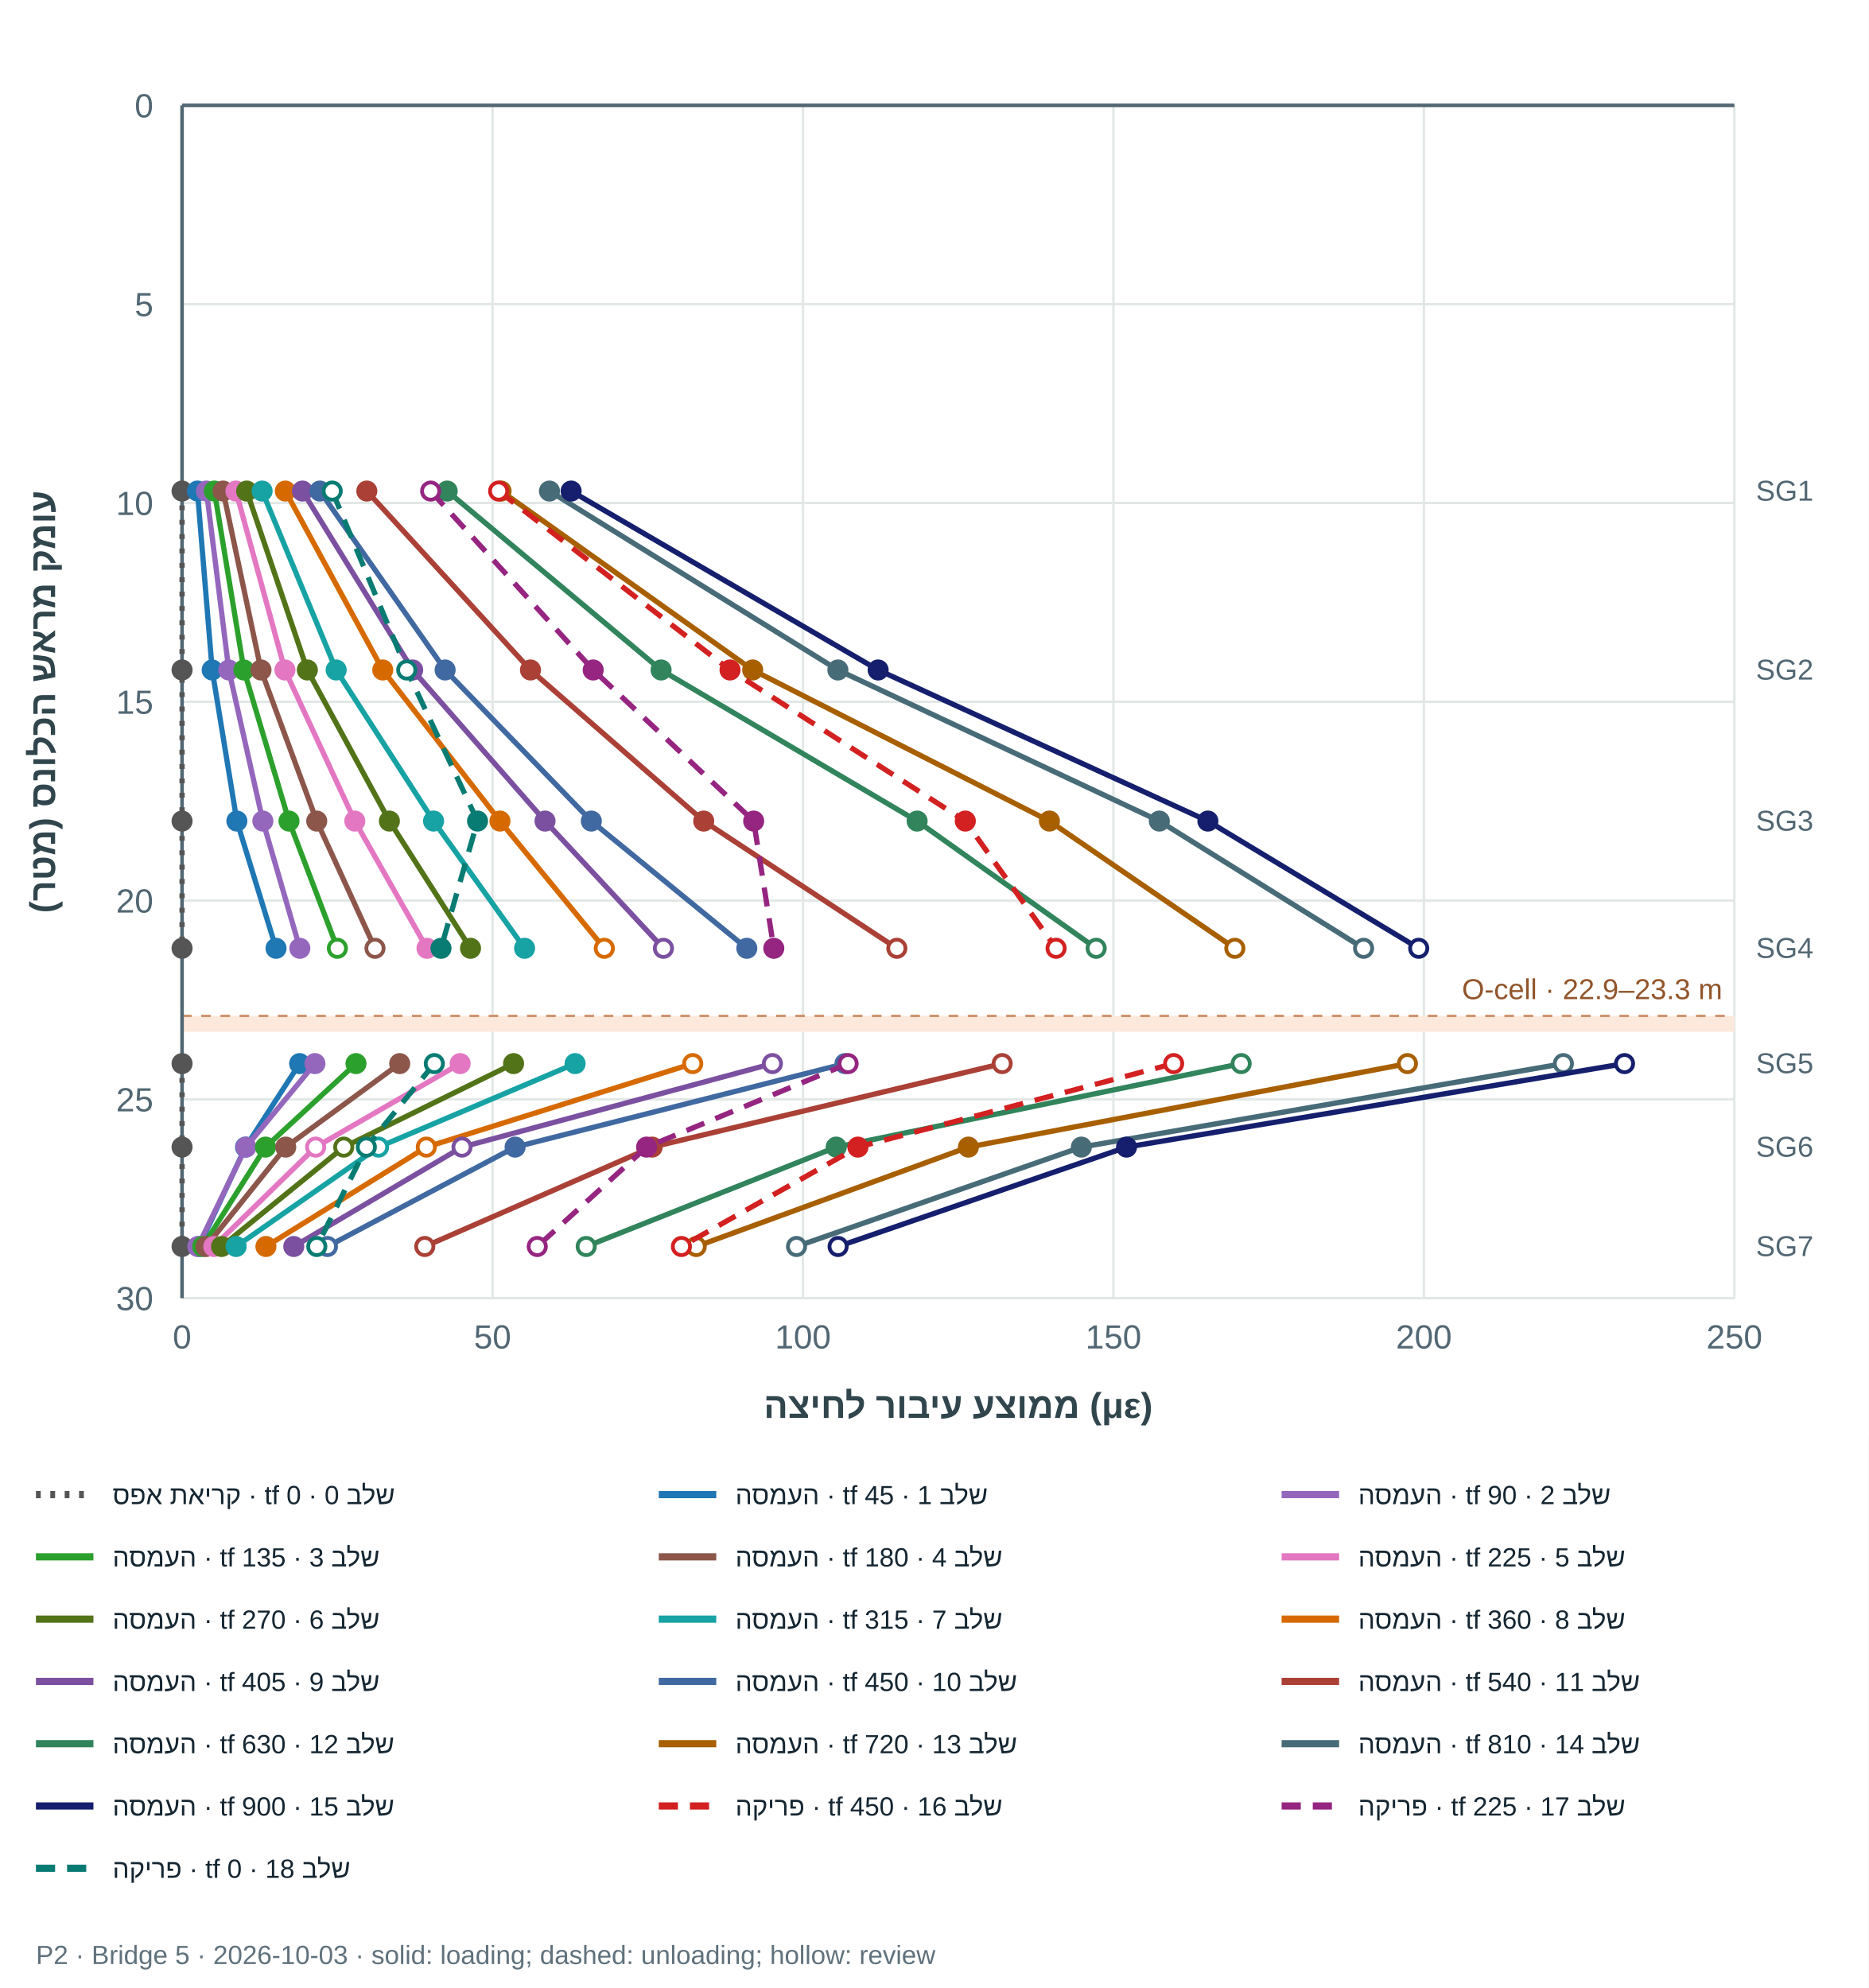
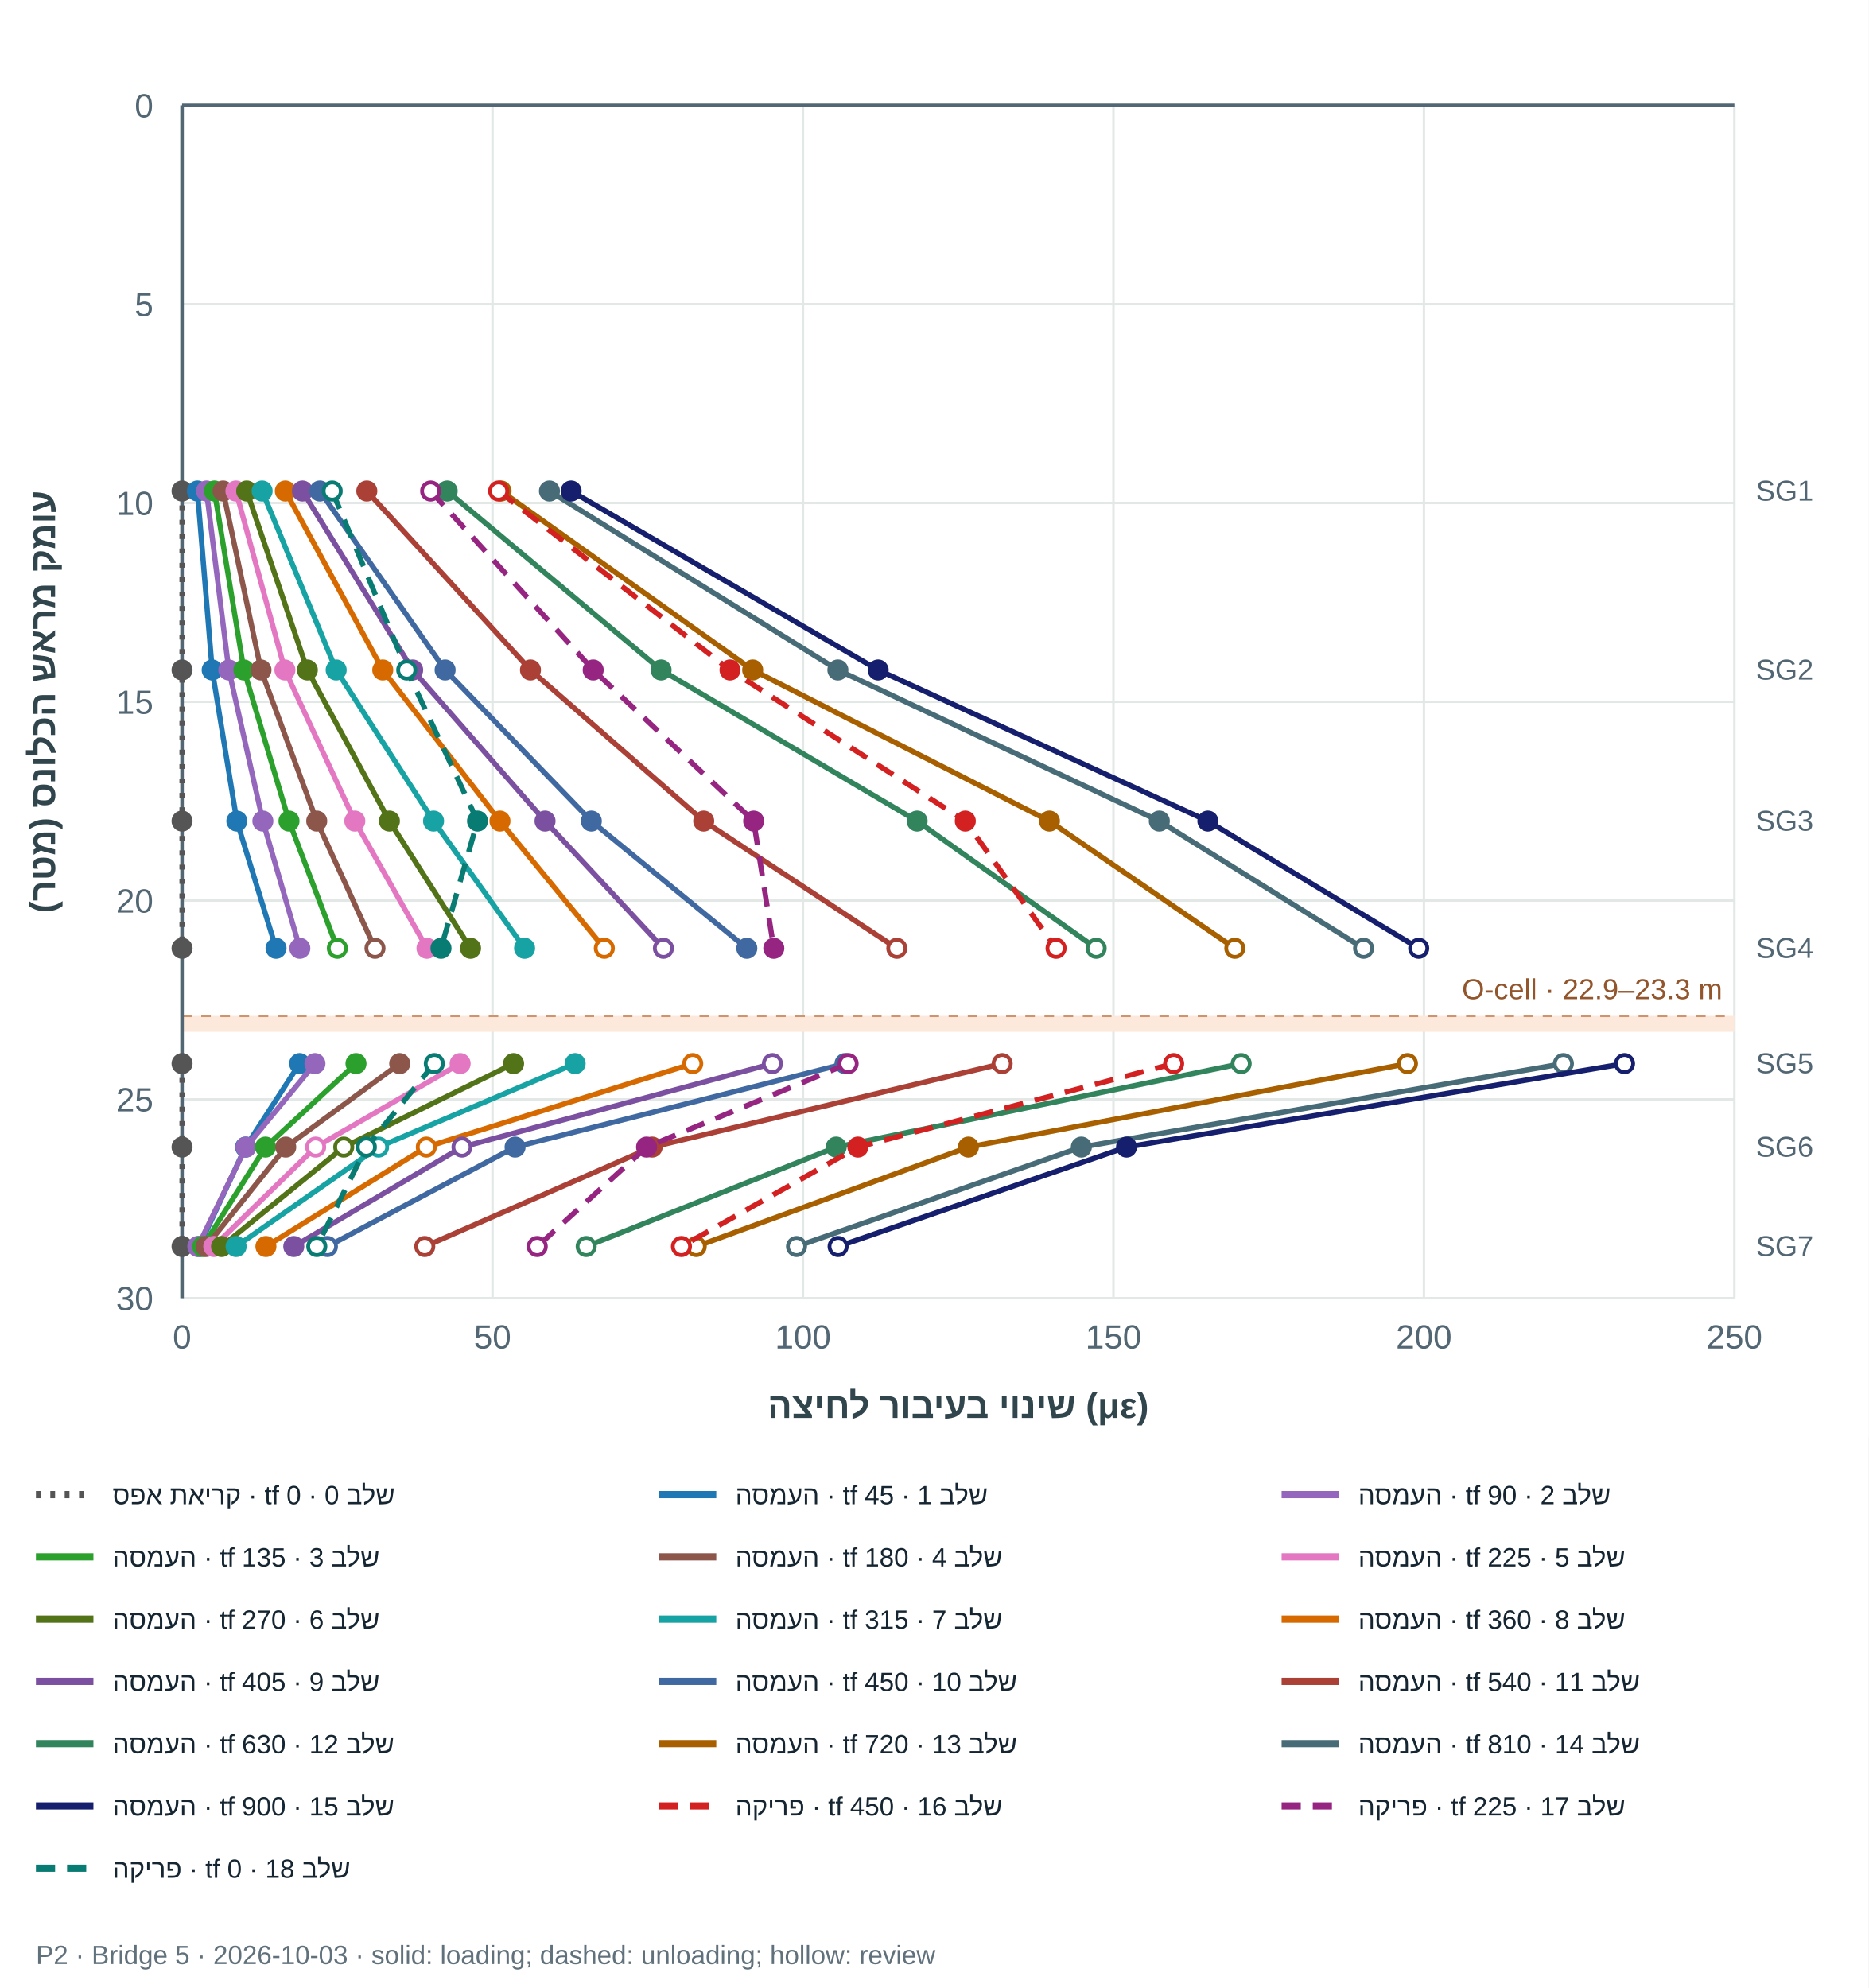
<svg xmlns="http://www.w3.org/2000/svg" viewBox="0 0 780 830" role="img" aria-label="פרופיל עיבור מול עומק · כל שלבי הבדיקה" data-x-min="0" data-x-max="250" data-y-min="0" data-y-max="30" style="font-family:Arial,sans-serif">
  <rect width="780" height="830" fill="white" />
  <rect width="780" height="600" fill="white" />
  <line x1="76" y1="44" x2="76" y2="542" stroke="#e2e8e6" />
  <text x="76" y="563" text-anchor="middle" fill="#526773" font-size="14">0</text>
  <line x1="205.6" y1="44" x2="205.6" y2="542" stroke="#e2e8e6" />
  <text x="205.6" y="563" text-anchor="middle" fill="#526773" font-size="14">50</text>
  <line x1="335.2" y1="44" x2="335.2" y2="542" stroke="#e2e8e6" />
  <text x="335.2" y="563" text-anchor="middle" fill="#526773" font-size="14">100</text>
  <line x1="464.8" y1="44" x2="464.8" y2="542" stroke="#e2e8e6" />
  <text x="464.8" y="563" text-anchor="middle" fill="#526773" font-size="14">150</text>
  <line x1="594.4" y1="44" x2="594.4" y2="542" stroke="#e2e8e6" />
  <text x="594.4" y="563" text-anchor="middle" fill="#526773" font-size="14">200</text>
  <line x1="724" y1="44" x2="724" y2="542" stroke="#e2e8e6" />
  <text x="724" y="563" text-anchor="middle" fill="#526773" font-size="14">250</text>
  <line x1="76" y1="44" x2="724" y2="44" stroke="#e2e8e6" />
  <text x="64" y="49" text-anchor="end" fill="#526773" font-size="14">0</text>
  <line x1="76" y1="127" x2="724" y2="127" stroke="#e2e8e6" />
  <text x="64" y="132" text-anchor="end" fill="#526773" font-size="14">5</text>
  <line x1="76" y1="210" x2="724" y2="210" stroke="#e2e8e6" />
  <text x="64" y="215" text-anchor="end" fill="#526773" font-size="14">10</text>
  <line x1="76" y1="293" x2="724" y2="293" stroke="#e2e8e6" />
  <text x="64" y="298" text-anchor="end" fill="#526773" font-size="14">15</text>
  <line x1="76" y1="376" x2="724" y2="376" stroke="#e2e8e6" />
  <text x="64" y="381" text-anchor="end" fill="#526773" font-size="14">20</text>
  <line x1="76" y1="459" x2="724" y2="459" stroke="#e2e8e6" />
  <text x="64" y="464" text-anchor="end" fill="#526773" font-size="14">25</text>
  <line x1="76" y1="542" x2="724" y2="542" stroke="#e2e8e6" />
  <text x="64" y="547" text-anchor="end" fill="#526773" font-size="14">30</text>
  <rect x="76" y="424.14" width="648" height="6.64" fill="#fce9dc" />
  <line x1="76" y1="424.14" x2="724" y2="424.14" stroke="#cf936d" stroke-dasharray="4 4" />
  <text x="719" y="417.14" text-anchor="end" fill="#92552c" font-size="12">O-cell · 22.9–23.3 m</text>
  <line x1="76" y1="44" x2="724" y2="44" stroke="#526773" stroke-width="1.5" />
  <line x1="76" y1="44" x2="76" y2="542" stroke="#526773" stroke-width="1.5" />
  <text x="733" y="209.02" fill="#526773" font-size="12">SG1</text>
  <text x="733" y="283.72" fill="#526773" font-size="12">SG2</text>
  <text x="733" y="346.8" fill="#526773" font-size="12">SG3</text>
  <text x="733" y="399.92" fill="#526773" font-size="12">SG4</text>
  <text x="733" y="448.06" fill="#526773" font-size="12">SG5</text>
  <text x="733" y="482.92" fill="#526773" font-size="12">SG6</text>
  <text x="733" y="524.42" fill="#526773" font-size="12">SG7</text>
  <g class="stage-series" data-stage="0" data-phase="Baseline" stroke="#555555" fill="#555555">
    <polyline points="76,205.02 76,279.72 76,342.8 76,395.92" fill="none" stroke-width="2.2" stroke-dasharray="2 4" stroke-linejoin="round" />
    <circle cx="76" cy="205.02" r="3.6" stroke-width="1.6" fill="#555555" />
    <circle cx="76" cy="279.72" r="3.6" stroke-width="1.6" fill="#555555" />
    <circle cx="76" cy="342.8" r="3.6" stroke-width="1.6" fill="#555555" />
    <circle cx="76" cy="395.92" r="3.6" stroke-width="1.6" fill="#555555" />
    <polyline points="76,444.06 76,478.92 76,520.42" fill="none" stroke-width="2.2" stroke-dasharray="2 4" stroke-linejoin="round" />
    <circle cx="76" cy="444.06" r="3.6" stroke-width="1.6" fill="#555555" />
    <circle cx="76" cy="478.92" r="3.6" stroke-width="1.6" fill="#555555" />
    <circle cx="76" cy="520.42" r="3.6" stroke-width="1.6" fill="#555555" />
  </g>
  <g class="stage-series" data-stage="1" data-phase="Loading" stroke="#1f77b4" fill="#1f77b4">
    <polyline points="82.415,205.02 88.571,279.72 98.877,342.8 115.229,395.92" fill="none" stroke-width="2.2" stroke-dasharray="" stroke-linejoin="round" />
    <circle cx="82.415" cy="205.02" r="3.6" stroke-width="1.6" fill="#1f77b4" />
    <circle cx="88.571" cy="279.72" r="3.6" stroke-width="1.6" fill="#1f77b4" />
    <circle cx="98.877" cy="342.8" r="3.6" stroke-width="1.6" fill="#1f77b4" />
    <circle cx="115.229" cy="395.92" r="3.6" stroke-width="1.6" fill="#1f77b4" />
    <polyline points="125.076,444.06 102.476,478.92 83.116,520.42" fill="none" stroke-width="2.2" stroke-dasharray="" stroke-linejoin="round" />
    <circle cx="125.076" cy="444.06" r="3.6" stroke-width="1.6" fill="#1f77b4" />
    <circle cx="102.476" cy="478.92" r="3.6" stroke-width="1.6" fill="#1f77b4" />
    <circle cx="83.116" cy="520.42" r="3.6" stroke-width="1.6" fill="#1f77b4" />
  </g>
  <g class="stage-series" data-stage="2" data-phase="Loading" stroke="#9467bd" fill="#9467bd">
    <polyline points="86.189,205.02 95.516,279.72 109.729,342.8 125.162,395.92" fill="none" stroke-width="2.2" stroke-dasharray="" stroke-linejoin="round" />
    <circle cx="86.189" cy="205.02" r="3.6" stroke-width="1.6" fill="#9467bd" />
    <circle cx="95.516" cy="279.72" r="3.6" stroke-width="1.6" fill="#9467bd" />
    <circle cx="109.729" cy="342.8" r="3.6" stroke-width="1.6" fill="#9467bd" />
    <circle cx="125.162" cy="395.92" r="3.6" stroke-width="1.6" fill="#9467bd" />
    <polyline points="131.469,444.06 102.666,478.92 82.577,520.42" fill="none" stroke-width="2.2" stroke-dasharray="" stroke-linejoin="round" />
    <circle cx="131.469" cy="444.06" r="3.6" stroke-width="1.6" fill="#9467bd" />
    <circle cx="102.666" cy="478.92" r="3.6" stroke-width="1.6" fill="#9467bd" />
    <circle cx="82.577" cy="520.42" r="3.6" stroke-width="1.6" fill="#9467bd" />
  </g>
  <g class="stage-series" data-stage="3" data-phase="Loading" stroke="#2ca02c" fill="#2ca02c">
    <polyline points="89.488,205.02 101.811,279.72 120.64,342.8 140.833,395.92" fill="none" stroke-width="2.2" stroke-dasharray="" stroke-linejoin="round" />
    <circle cx="89.488" cy="205.02" r="3.6" stroke-width="1.6" fill="#2ca02c" />
    <circle cx="101.811" cy="279.72" r="3.6" stroke-width="1.6" fill="#2ca02c" />
    <circle cx="120.64" cy="342.8" r="3.6" stroke-width="1.6" fill="#2ca02c" />
    <circle cx="140.833" cy="395.92" r="3.6" stroke-width="1.6" fill="white" />
    <polyline points="148.605,444.06 110.831,478.92 84.609,520.42" fill="none" stroke-width="2.2" stroke-dasharray="" stroke-linejoin="round" />
    <circle cx="148.605" cy="444.06" r="3.6" stroke-width="1.6" fill="#2ca02c" />
    <circle cx="110.831" cy="478.92" r="3.6" stroke-width="1.6" fill="#2ca02c" />
    <circle cx="84.609" cy="520.42" r="3.6" stroke-width="1.6" fill="#2ca02c" />
  </g>
  <g class="stage-series" data-stage="4" data-phase="Loading" stroke="#8c564b" fill="#8c564b">
    <polyline points="93.119,205.02 108.952,279.72 132.218,342.8 156.538,395.92" fill="none" stroke-width="2.2" stroke-dasharray="" stroke-linejoin="round" />
    <circle cx="93.119" cy="205.02" r="3.6" stroke-width="1.6" fill="#8c564b" />
    <circle cx="108.952" cy="279.72" r="3.6" stroke-width="1.6" fill="#8c564b" />
    <circle cx="132.218" cy="342.8" r="3.6" stroke-width="1.6" fill="#8c564b" />
    <circle cx="156.538" cy="395.92" r="3.6" stroke-width="1.6" fill="white" />
    <polyline points="166.856,444.06 119.277,478.92 86.006,520.42" fill="none" stroke-width="2.2" stroke-dasharray="" stroke-linejoin="round" />
    <circle cx="166.856" cy="444.06" r="3.6" stroke-width="1.6" fill="#8c564b" />
    <circle cx="119.277" cy="478.92" r="3.6" stroke-width="1.6" fill="#8c564b" />
    <circle cx="86.006" cy="520.42" r="3.6" stroke-width="1.6" fill="#8c564b" />
  </g>
  <g class="stage-series" data-stage="5" data-phase="Loading" stroke="#e377c2" fill="#e377c2">
    <polyline points="98.484,205.02 118.935,279.72 148.116,342.8 178.236,395.92" fill="none" stroke-width="2.2" stroke-dasharray="" stroke-linejoin="round" />
    <circle cx="98.484" cy="205.02" r="3.6" stroke-width="1.6" fill="#e377c2" />
    <circle cx="118.935" cy="279.72" r="3.6" stroke-width="1.6" fill="#e377c2" />
    <circle cx="148.116" cy="342.8" r="3.6" stroke-width="1.6" fill="#e377c2" />
    <circle cx="178.236" cy="395.92" r="3.6" stroke-width="1.6" fill="#e377c2" />
    <polyline points="192.081,444.06 131.765,478.92 89.242,520.42" fill="none" stroke-width="2.2" stroke-dasharray="" stroke-linejoin="round" />
    <circle cx="192.081" cy="444.06" r="3.6" stroke-width="1.6" fill="#e377c2" />
    <circle cx="131.765" cy="478.92" r="3.6" stroke-width="1.6" fill="white" />
    <circle cx="89.242" cy="520.42" r="3.6" stroke-width="1.6" fill="#e377c2" />
  </g>
  <g class="stage-series" data-stage="6" data-phase="Loading" stroke="#527318" fill="#527318">
    <polyline points="102.978,205.02 128.297,279.72 162.55,342.8 196.418,395.92" fill="none" stroke-width="2.2" stroke-dasharray="" stroke-linejoin="round" />
    <circle cx="102.978" cy="205.02" r="3.6" stroke-width="1.6" fill="#527318" />
    <circle cx="128.297" cy="279.72" r="3.6" stroke-width="1.6" fill="#527318" />
    <circle cx="162.55" cy="342.8" r="3.6" stroke-width="1.6" fill="#527318" />
    <circle cx="196.418" cy="395.92" r="3.6" stroke-width="1.6" fill="#527318" />
    <polyline points="214.389,444.06 143.493,478.92 92.478,520.42" fill="none" stroke-width="2.2" stroke-dasharray="" stroke-linejoin="round" />
    <circle cx="214.389" cy="444.06" r="3.6" stroke-width="1.6" fill="#527318" />
    <circle cx="143.493" cy="478.92" r="3.6" stroke-width="1.6" fill="white" />
    <circle cx="92.478" cy="520.42" r="3.6" stroke-width="1.6" fill="#527318" />
  </g>
  <g class="stage-series" data-stage="7" data-phase="Loading" stroke="#17a2a4" fill="#17a2a4">
    <polyline points="109.421,205.02 140.332,279.72 180.986,342.8 218.982,395.92" fill="none" stroke-width="2.2" stroke-dasharray="" stroke-linejoin="round" />
    <circle cx="109.421" cy="205.02" r="3.6" stroke-width="1.6" fill="#17a2a4" />
    <circle cx="140.332" cy="279.72" r="3.6" stroke-width="1.6" fill="#17a2a4" />
    <circle cx="180.986" cy="342.8" r="3.6" stroke-width="1.6" fill="#17a2a4" />
    <circle cx="218.982" cy="395.92" r="3.6" stroke-width="1.6" fill="#17a2a4" />
    <polyline points="240.079,444.06 158.027,478.92 98.566,520.42" fill="none" stroke-width="2.2" stroke-dasharray="" stroke-linejoin="round" />
    <circle cx="240.079" cy="444.06" r="3.6" stroke-width="1.6" fill="#17a2a4" />
    <circle cx="158.027" cy="478.92" r="3.6" stroke-width="1.6" fill="white" />
    <circle cx="98.566" cy="520.42" r="3.6" stroke-width="1.6" fill="#17a2a4" />
  </g>
  <g class="stage-series" data-stage="8" data-phase="Loading" stroke="#d66a00" fill="#d66a00">
    <polyline points="119.111,205.02 159.779,279.72 208.704,342.8 252.266,395.92" fill="none" stroke-width="2.2" stroke-dasharray="" stroke-linejoin="round" />
    <circle cx="119.111" cy="205.02" r="3.6" stroke-width="1.6" fill="#d66a00" />
    <circle cx="159.779" cy="279.72" r="3.6" stroke-width="1.6" fill="#d66a00" />
    <circle cx="208.704" cy="342.8" r="3.6" stroke-width="1.6" fill="#d66a00" />
    <circle cx="252.266" cy="395.92" r="3.6" stroke-width="1.6" fill="white" />
    <polyline points="289.169,444.06 177.961,478.92 111.007,520.42" fill="none" stroke-width="2.2" stroke-dasharray="" stroke-linejoin="round" />
    <circle cx="289.169" cy="444.06" r="3.6" stroke-width="1.6" fill="white" />
    <circle cx="177.961" cy="478.92" r="3.6" stroke-width="1.6" fill="white" />
    <circle cx="111.007" cy="520.42" r="3.6" stroke-width="1.6" fill="#d66a00" />
  </g>
  <g class="stage-series" data-stage="9" data-phase="Loading" stroke="#7c50a0" fill="#7c50a0">
    <polyline points="126.245,205.02 172.271,279.72 227.521,342.8 276.944,395.92" fill="none" stroke-width="2.2" stroke-dasharray="" stroke-linejoin="round" />
    <circle cx="126.245" cy="205.02" r="3.6" stroke-width="1.6" fill="#7c50a0" />
    <circle cx="172.271" cy="279.72" r="3.6" stroke-width="1.6" fill="#7c50a0" />
    <circle cx="227.521" cy="342.8" r="3.6" stroke-width="1.6" fill="#7c50a0" />
    <circle cx="276.944" cy="395.92" r="3.6" stroke-width="1.6" fill="white" />
    <polyline points="322.434,444.06 192.859,478.92 122.632,520.42" fill="none" stroke-width="2.2" stroke-dasharray="" stroke-linejoin="round" />
    <circle cx="322.434" cy="444.06" r="3.6" stroke-width="1.6" fill="white" />
    <circle cx="192.859" cy="478.92" r="3.6" stroke-width="1.6" fill="white" />
    <circle cx="122.632" cy="520.42" r="3.6" stroke-width="1.6" fill="#7c50a0" />
  </g>
  <g class="stage-series" data-stage="10" data-phase="Loading" stroke="#4169a1" fill="#4169a1">
    <polyline points="133.534,205.02 185.812,279.72 246.843,342.8 311.748,395.92" fill="none" stroke-width="2.2" stroke-dasharray="" stroke-linejoin="round" />
    <circle cx="133.534" cy="205.02" r="3.6" stroke-width="1.6" fill="#4169a1" />
    <circle cx="185.812" cy="279.72" r="3.6" stroke-width="1.6" fill="#4169a1" />
    <circle cx="246.843" cy="342.8" r="3.6" stroke-width="1.6" fill="#4169a1" />
    <circle cx="311.748" cy="395.92" r="3.6" stroke-width="1.6" fill="#4169a1" />
    <polyline points="352.728,444.06 215.02,478.92 136.679,520.42" fill="none" stroke-width="2.2" stroke-dasharray="" stroke-linejoin="round" />
    <circle cx="352.728" cy="444.06" r="3.6" stroke-width="1.6" fill="white" />
    <circle cx="215.02" cy="478.92" r="3.6" stroke-width="1.6" fill="#4169a1" />
    <circle cx="136.679" cy="520.42" r="3.6" stroke-width="1.6" fill="white" />
  </g>
  <g class="stage-series" data-stage="11" data-phase="Loading" stroke="#aa4036" fill="#aa4036">
    <polyline points="153.124,205.02 221.442,279.72 293.758,342.8 374.378,395.92" fill="none" stroke-width="2.2" stroke-dasharray="" stroke-linejoin="round" />
    <circle cx="153.124" cy="205.02" r="3.6" stroke-width="1.6" fill="#aa4036" />
    <circle cx="221.442" cy="279.72" r="3.6" stroke-width="1.6" fill="#aa4036" />
    <circle cx="293.758" cy="342.8" r="3.6" stroke-width="1.6" fill="#aa4036" />
    <circle cx="374.378" cy="395.92" r="3.6" stroke-width="1.6" fill="white" />
    <polyline points="418.346,444.06 272.238,478.92 177.316,520.42" fill="none" stroke-width="2.2" stroke-dasharray="" stroke-linejoin="round" />
    <circle cx="418.346" cy="444.06" r="3.6" stroke-width="1.6" fill="white" />
    <circle cx="272.238" cy="478.92" r="3.6" stroke-width="1.6" fill="#aa4036" />
    <circle cx="177.316" cy="520.42" r="3.6" stroke-width="1.6" fill="white" />
  </g>
  <g class="stage-series" data-stage="12" data-phase="Loading" stroke="#31845b" fill="#31845b">
    <polyline points="186.674,205.02 275.964,279.72 382.842,342.8 457.588,395.92" fill="none" stroke-width="2.2" stroke-dasharray="" stroke-linejoin="round" />
    <circle cx="186.674" cy="205.02" r="3.6" stroke-width="1.6" fill="#31845b" />
    <circle cx="275.964" cy="279.72" r="3.6" stroke-width="1.6" fill="#31845b" />
    <circle cx="382.842" cy="342.8" r="3.6" stroke-width="1.6" fill="#31845b" />
    <circle cx="457.588" cy="395.92" r="3.6" stroke-width="1.6" fill="white" />
    <polyline points="518.119,444.06 349.057,478.92 244.706,520.42" fill="none" stroke-width="2.2" stroke-dasharray="" stroke-linejoin="round" />
    <circle cx="518.119" cy="444.06" r="3.6" stroke-width="1.6" fill="white" />
    <circle cx="349.057" cy="478.92" r="3.6" stroke-width="1.6" fill="#31845b" />
    <circle cx="244.706" cy="520.42" r="3.6" stroke-width="1.6" fill="white" />
  </g>
  <g class="stage-series" data-stage="13" data-phase="Loading" stroke="#a75f00" fill="#a75f00">
    <polyline points="209.166,205.02 314.201,279.72 438.074,342.8 515.472,395.92" fill="none" stroke-width="2.2" stroke-dasharray="" stroke-linejoin="round" />
    <circle cx="209.166" cy="205.02" r="3.6" stroke-width="1.6" fill="#a75f00" />
    <circle cx="314.201" cy="279.72" r="3.6" stroke-width="1.6" fill="#a75f00" />
    <circle cx="438.074" cy="342.8" r="3.6" stroke-width="1.6" fill="#a75f00" />
    <circle cx="515.472" cy="395.92" r="3.6" stroke-width="1.6" fill="white" />
    <polyline points="587.525,444.06 404.251,478.92 290.634,520.42" fill="none" stroke-width="2.2" stroke-dasharray="" stroke-linejoin="round" />
    <circle cx="587.525" cy="444.06" r="3.6" stroke-width="1.6" fill="white" />
    <circle cx="404.251" cy="478.92" r="3.6" stroke-width="1.6" fill="#a75f00" />
    <circle cx="290.634" cy="520.42" r="3.6" stroke-width="1.6" fill="white" />
  </g>
  <g class="stage-series" data-stage="14" data-phase="Loading" stroke="#486b78" fill="#486b78">
    <polyline points="229.366,205.02 349.767,279.72 483.951,342.8 569.219,395.92" fill="none" stroke-width="2.2" stroke-dasharray="" stroke-linejoin="round" />
    <circle cx="229.366" cy="205.02" r="3.6" stroke-width="1.6" fill="#486b78" />
    <circle cx="349.767" cy="279.72" r="3.6" stroke-width="1.6" fill="#486b78" />
    <circle cx="483.951" cy="342.8" r="3.6" stroke-width="1.6" fill="#486b78" />
    <circle cx="569.219" cy="395.92" r="3.6" stroke-width="1.6" fill="white" />
    <polyline points="652.628,444.06 451.401,478.92 332.501,520.42" fill="none" stroke-width="2.2" stroke-dasharray="" stroke-linejoin="round" />
    <circle cx="652.628" cy="444.06" r="3.6" stroke-width="1.6" fill="white" />
    <circle cx="451.401" cy="478.92" r="3.6" stroke-width="1.6" fill="#486b78" />
    <circle cx="332.501" cy="520.42" r="3.6" stroke-width="1.6" fill="white" />
  </g>
  <g class="stage-series" data-stage="15" data-phase="Loading" stroke="#151f6d" fill="#151f6d">
    <polyline points="238.406,205.02 366.572,279.72 504.226,342.8 592.228,395.92" fill="none" stroke-width="2.2" stroke-dasharray="" stroke-linejoin="round" />
    <circle cx="238.406" cy="205.02" r="3.6" stroke-width="1.6" fill="#151f6d" />
    <circle cx="366.572" cy="279.72" r="3.6" stroke-width="1.6" fill="#151f6d" />
    <circle cx="504.226" cy="342.8" r="3.6" stroke-width="1.6" fill="#151f6d" />
    <circle cx="592.228" cy="395.92" r="3.6" stroke-width="1.6" fill="white" />
    <polyline points="678.142,444.06 470.263,478.92 349.862,520.42" fill="none" stroke-width="2.2" stroke-dasharray="" stroke-linejoin="round" />
    <circle cx="678.142" cy="444.06" r="3.6" stroke-width="1.6" fill="white" />
    <circle cx="470.263" cy="478.92" r="3.6" stroke-width="1.6" fill="#151f6d" />
    <circle cx="349.862" cy="520.42" r="3.6" stroke-width="1.6" fill="white" />
  </g>
  <g class="stage-series" data-stage="16" data-phase="Unloading" stroke="#d32020" fill="#d32020">
    <polyline points="208.154,205.02 304.743,279.72 402.962,342.8 440.851,395.92" fill="none" stroke-width="2.2" stroke-dasharray="8 5" stroke-linejoin="round" />
    <circle cx="208.154" cy="205.02" r="3.6" stroke-width="1.6" fill="white" />
    <circle cx="304.743" cy="279.72" r="3.6" stroke-width="1.6" fill="#d32020" />
    <circle cx="402.962" cy="342.8" r="3.6" stroke-width="1.6" fill="#d32020" />
    <circle cx="440.851" cy="395.92" r="3.6" stroke-width="1.6" fill="white" />
    <polyline points="489.931,444.06 358.128,478.92 284.457,520.42" fill="none" stroke-width="2.2" stroke-dasharray="8 5" stroke-linejoin="round" />
    <circle cx="489.931" cy="444.06" r="3.6" stroke-width="1.6" fill="white" />
    <circle cx="358.128" cy="478.92" r="3.6" stroke-width="1.6" fill="#d32020" />
    <circle cx="284.457" cy="520.42" r="3.6" stroke-width="1.6" fill="white" />
  </g>
  <g class="stage-series" data-stage="17" data-phase="Unloading" stroke="#952580" fill="#952580">
    <polyline points="179.776,205.02 247.625,279.72 314.616,342.8 323.012,395.92" fill="none" stroke-width="2.2" stroke-dasharray="8 5" stroke-linejoin="round" />
    <circle cx="179.776" cy="205.02" r="3.6" stroke-width="1.6" fill="white" />
    <circle cx="247.625" cy="279.72" r="3.6" stroke-width="1.6" fill="#952580" />
    <circle cx="314.616" cy="342.8" r="3.6" stroke-width="1.6" fill="#952580" />
    <circle cx="323.012" cy="395.92" r="3.6" stroke-width="1.6" fill="#952580" />
    <polyline points="354.04,444.06 269.906,478.92 224.272,520.42" fill="none" stroke-width="2.2" stroke-dasharray="8 5" stroke-linejoin="round" />
    <circle cx="354.04" cy="444.06" r="3.6" stroke-width="1.6" fill="white" />
    <circle cx="269.906" cy="478.92" r="3.6" stroke-width="1.6" fill="#952580" />
    <circle cx="224.272" cy="520.42" r="3.6" stroke-width="1.6" fill="white" />
  </g>
  <g class="stage-series" data-stage="18" data-phase="Unloading" stroke="#087b72" fill="#087b72">
    <polyline points="138.676,205.02 169.799,279.72 199.344,342.8 184.089,395.92" fill="none" stroke-width="2.2" stroke-dasharray="8 5" stroke-linejoin="round" />
    <circle cx="138.676" cy="205.02" r="3.6" stroke-width="1.6" fill="white" />
    <circle cx="169.799" cy="279.72" r="3.6" stroke-width="1.6" fill="white" />
    <circle cx="199.344" cy="342.8" r="3.6" stroke-width="1.6" fill="#087b72" />
    <circle cx="184.089" cy="395.92" r="3.6" stroke-width="1.6" fill="#087b72" />
    <polyline points="181.305,444.06 152.928,478.92 132.248,520.42" fill="none" stroke-width="2.2" stroke-dasharray="8 5" stroke-linejoin="round" />
    <circle cx="181.305" cy="444.06" r="3.6" stroke-width="1.6" fill="white" />
    <circle cx="152.928" cy="478.92" r="3.6" stroke-width="1.6" fill="white" />
    <circle cx="132.248" cy="520.42" r="3.6" stroke-width="1.6" fill="white" />
  </g>
-   <text x="400" y="592" text-anchor="middle" fill="#31454d" font-size="15" font-weight="700">ממוצע עיבור לחיצה (με)</text>
+   <text x="400" y="592" text-anchor="middle" fill="#31454d" font-size="15" font-weight="700">שינוי בעיבור לחיצה (με)</text>
  <text transform="translate(23 293) rotate(-90)" text-anchor="middle" fill="#31454d" font-size="15" font-weight="700">עומק מראש הכלונס (מטר)</text>
  <line x1="15" y1="624" x2="39" y2="624" stroke="#555555" stroke-width="3" stroke-dasharray="2 4" />
  <text x="47" y="628" fill="#152632" font-size="11" direction="ltr" unicode-bidi="plaintext">שלב 0 · 0 tf · קריאת אפס</text>
  <line x1="275" y1="624" x2="299" y2="624" stroke="#1f77b4" stroke-width="3" stroke-dasharray="" />
  <text x="307" y="628" fill="#152632" font-size="11" direction="ltr" unicode-bidi="plaintext">שלב 1 · 45 tf · העמסה</text>
  <line x1="535" y1="624" x2="559" y2="624" stroke="#9467bd" stroke-width="3" stroke-dasharray="" />
  <text x="567" y="628" fill="#152632" font-size="11" direction="ltr" unicode-bidi="plaintext">שלב 2 · 90 tf · העמסה</text>
  <line x1="15" y1="650" x2="39" y2="650" stroke="#2ca02c" stroke-width="3" stroke-dasharray="" />
  <text x="47" y="654" fill="#152632" font-size="11" direction="ltr" unicode-bidi="plaintext">שלב 3 · 135 tf · העמסה</text>
  <line x1="275" y1="650" x2="299" y2="650" stroke="#8c564b" stroke-width="3" stroke-dasharray="" />
  <text x="307" y="654" fill="#152632" font-size="11" direction="ltr" unicode-bidi="plaintext">שלב 4 · 180 tf · העמסה</text>
  <line x1="535" y1="650" x2="559" y2="650" stroke="#e377c2" stroke-width="3" stroke-dasharray="" />
  <text x="567" y="654" fill="#152632" font-size="11" direction="ltr" unicode-bidi="plaintext">שלב 5 · 225 tf · העמסה</text>
  <line x1="15" y1="676" x2="39" y2="676" stroke="#527318" stroke-width="3" stroke-dasharray="" />
  <text x="47" y="680" fill="#152632" font-size="11" direction="ltr" unicode-bidi="plaintext">שלב 6 · 270 tf · העמסה</text>
  <line x1="275" y1="676" x2="299" y2="676" stroke="#17a2a4" stroke-width="3" stroke-dasharray="" />
  <text x="307" y="680" fill="#152632" font-size="11" direction="ltr" unicode-bidi="plaintext">שלב 7 · 315 tf · העמסה</text>
  <line x1="535" y1="676" x2="559" y2="676" stroke="#d66a00" stroke-width="3" stroke-dasharray="" />
  <text x="567" y="680" fill="#152632" font-size="11" direction="ltr" unicode-bidi="plaintext">שלב 8 · 360 tf · העמסה</text>
  <line x1="15" y1="702" x2="39" y2="702" stroke="#7c50a0" stroke-width="3" stroke-dasharray="" />
  <text x="47" y="706" fill="#152632" font-size="11" direction="ltr" unicode-bidi="plaintext">שלב 9 · 405 tf · העמסה</text>
  <line x1="275" y1="702" x2="299" y2="702" stroke="#4169a1" stroke-width="3" stroke-dasharray="" />
  <text x="307" y="706" fill="#152632" font-size="11" direction="ltr" unicode-bidi="plaintext">שלב 10 · 450 tf · העמסה</text>
  <line x1="535" y1="702" x2="559" y2="702" stroke="#aa4036" stroke-width="3" stroke-dasharray="" />
  <text x="567" y="706" fill="#152632" font-size="11" direction="ltr" unicode-bidi="plaintext">שלב 11 · 540 tf · העמסה</text>
  <line x1="15" y1="728" x2="39" y2="728" stroke="#31845b" stroke-width="3" stroke-dasharray="" />
  <text x="47" y="732" fill="#152632" font-size="11" direction="ltr" unicode-bidi="plaintext">שלב 12 · 630 tf · העמסה</text>
  <line x1="275" y1="728" x2="299" y2="728" stroke="#a75f00" stroke-width="3" stroke-dasharray="" />
  <text x="307" y="732" fill="#152632" font-size="11" direction="ltr" unicode-bidi="plaintext">שלב 13 · 720 tf · העמסה</text>
  <line x1="535" y1="728" x2="559" y2="728" stroke="#486b78" stroke-width="3" stroke-dasharray="" />
  <text x="567" y="732" fill="#152632" font-size="11" direction="ltr" unicode-bidi="plaintext">שלב 14 · 810 tf · העמסה</text>
  <line x1="15" y1="754" x2="39" y2="754" stroke="#151f6d" stroke-width="3" stroke-dasharray="" />
  <text x="47" y="758" fill="#152632" font-size="11" direction="ltr" unicode-bidi="plaintext">שלב 15 · 900 tf · העמסה</text>
  <line x1="275" y1="754" x2="299" y2="754" stroke="#d32020" stroke-width="3" stroke-dasharray="8 5" />
  <text x="307" y="758" fill="#152632" font-size="11" direction="ltr" unicode-bidi="plaintext">שלב 16 · 450 tf · פריקה</text>
  <line x1="535" y1="754" x2="559" y2="754" stroke="#952580" stroke-width="3" stroke-dasharray="8 5" />
  <text x="567" y="758" fill="#152632" font-size="11" direction="ltr" unicode-bidi="plaintext">שלב 17 · 225 tf · פריקה</text>
  <line x1="15" y1="780" x2="39" y2="780" stroke="#087b72" stroke-width="3" stroke-dasharray="8 5" />
  <text x="47" y="784" fill="#152632" font-size="11" direction="ltr" unicode-bidi="plaintext">שלב 18 · 0 tf · פריקה</text>
  <text x="15" y="820" font-size="11" fill="#60717c">P2 · Bridge 5 · 2026-10-03 · solid: loading; dashed: unloading; hollow: review</text>
</svg>
